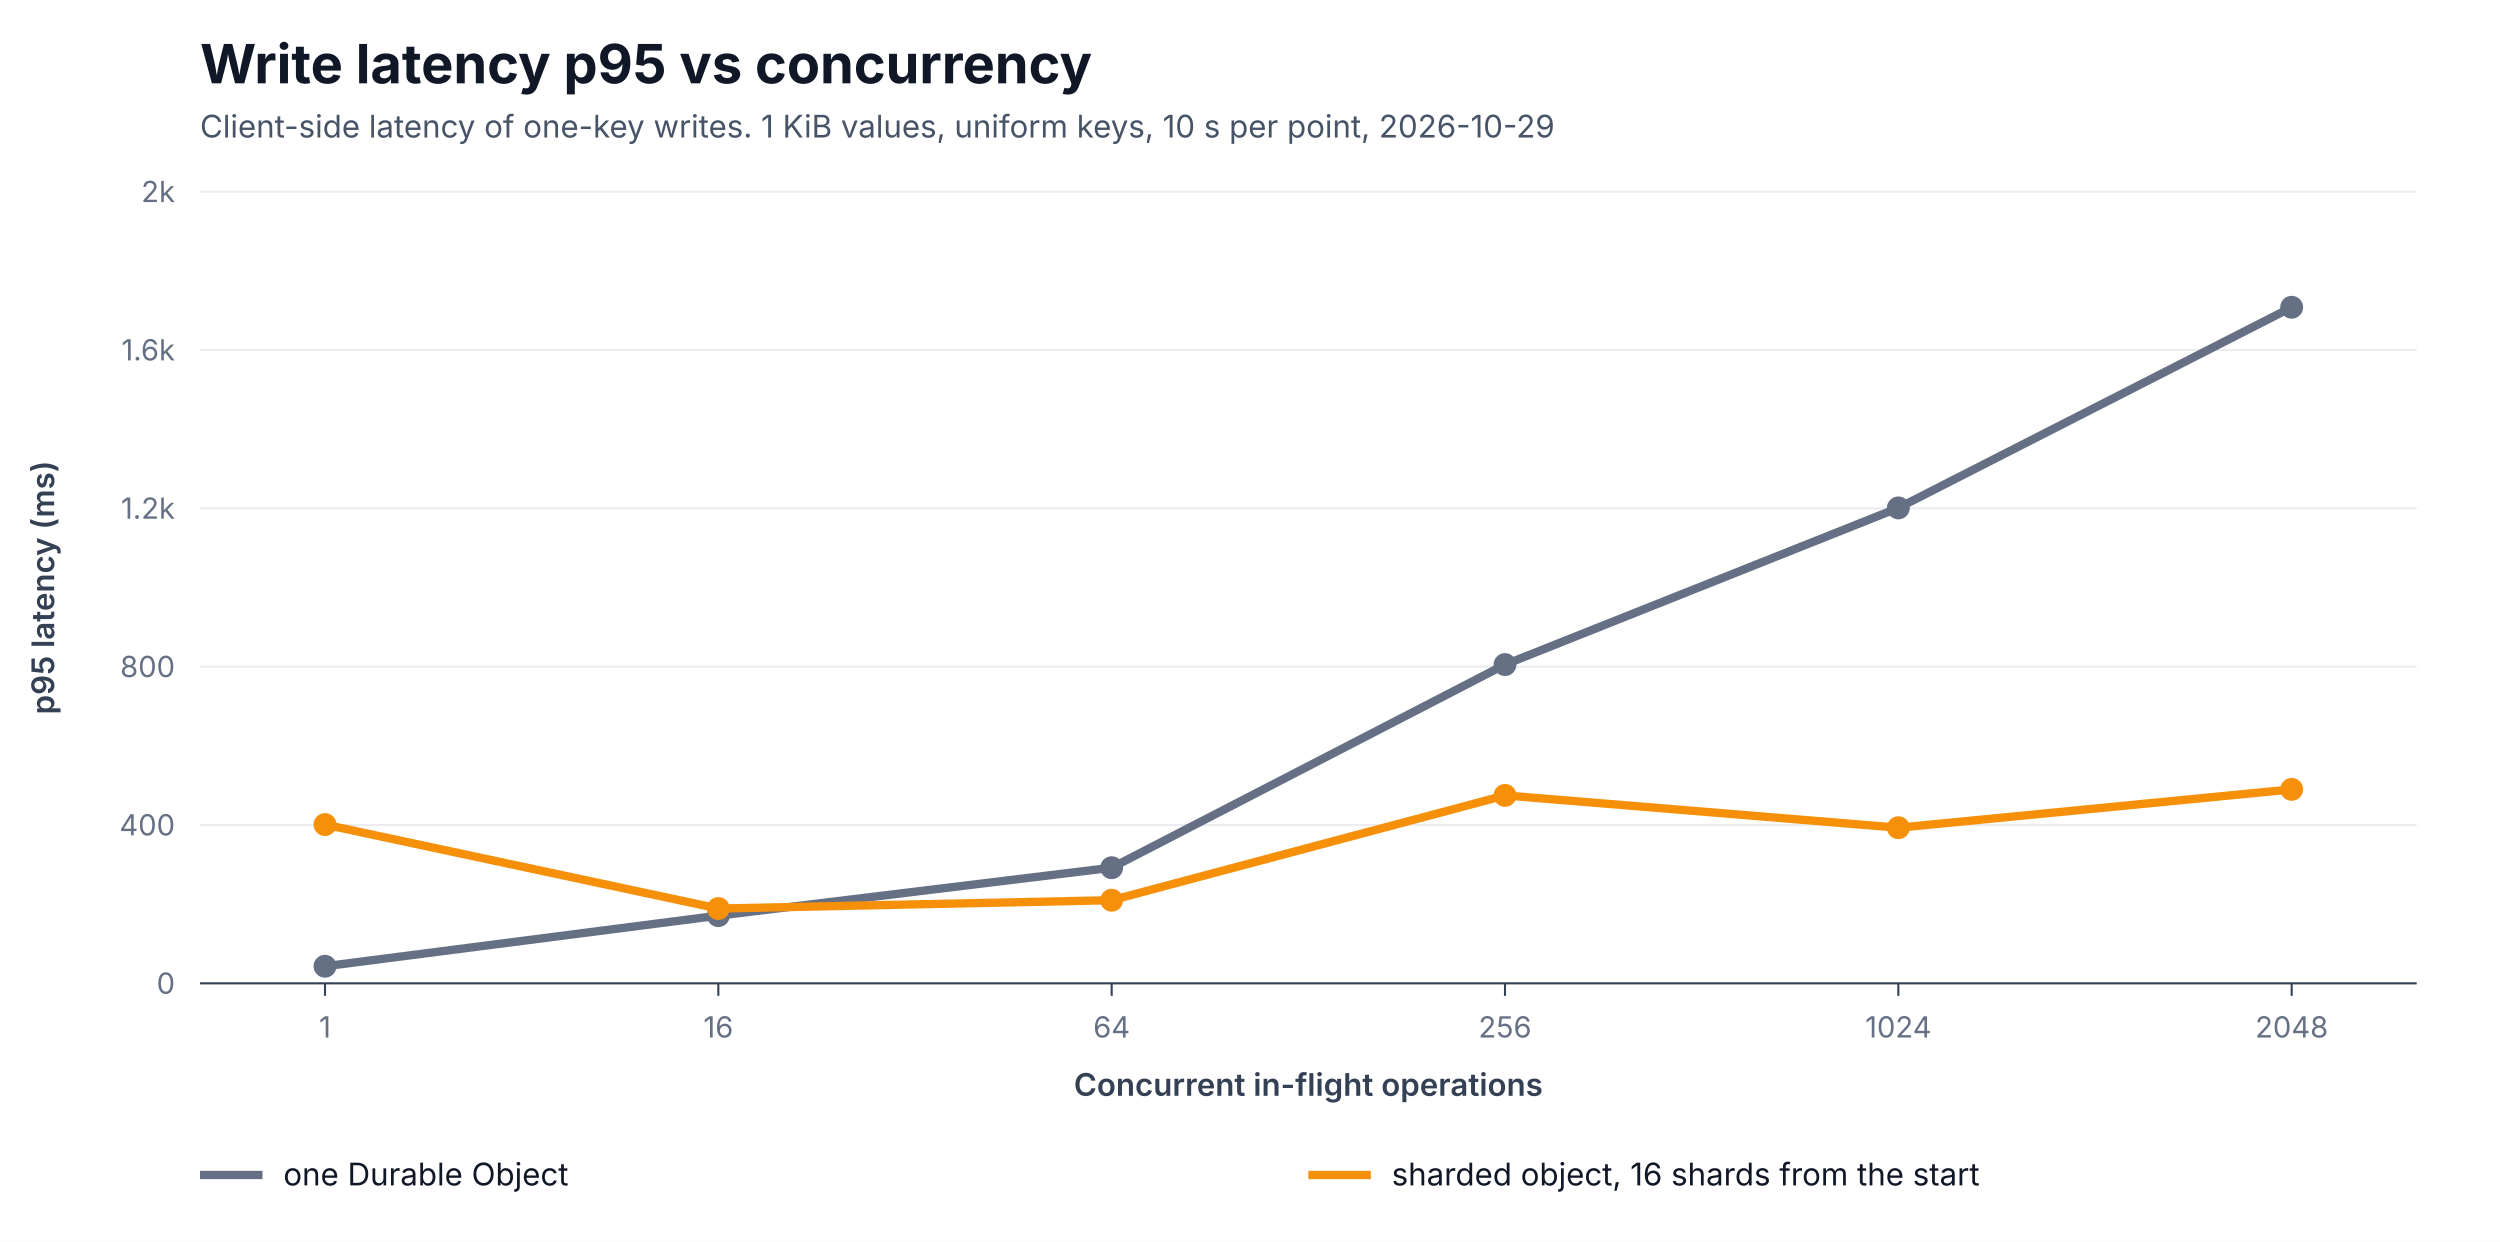
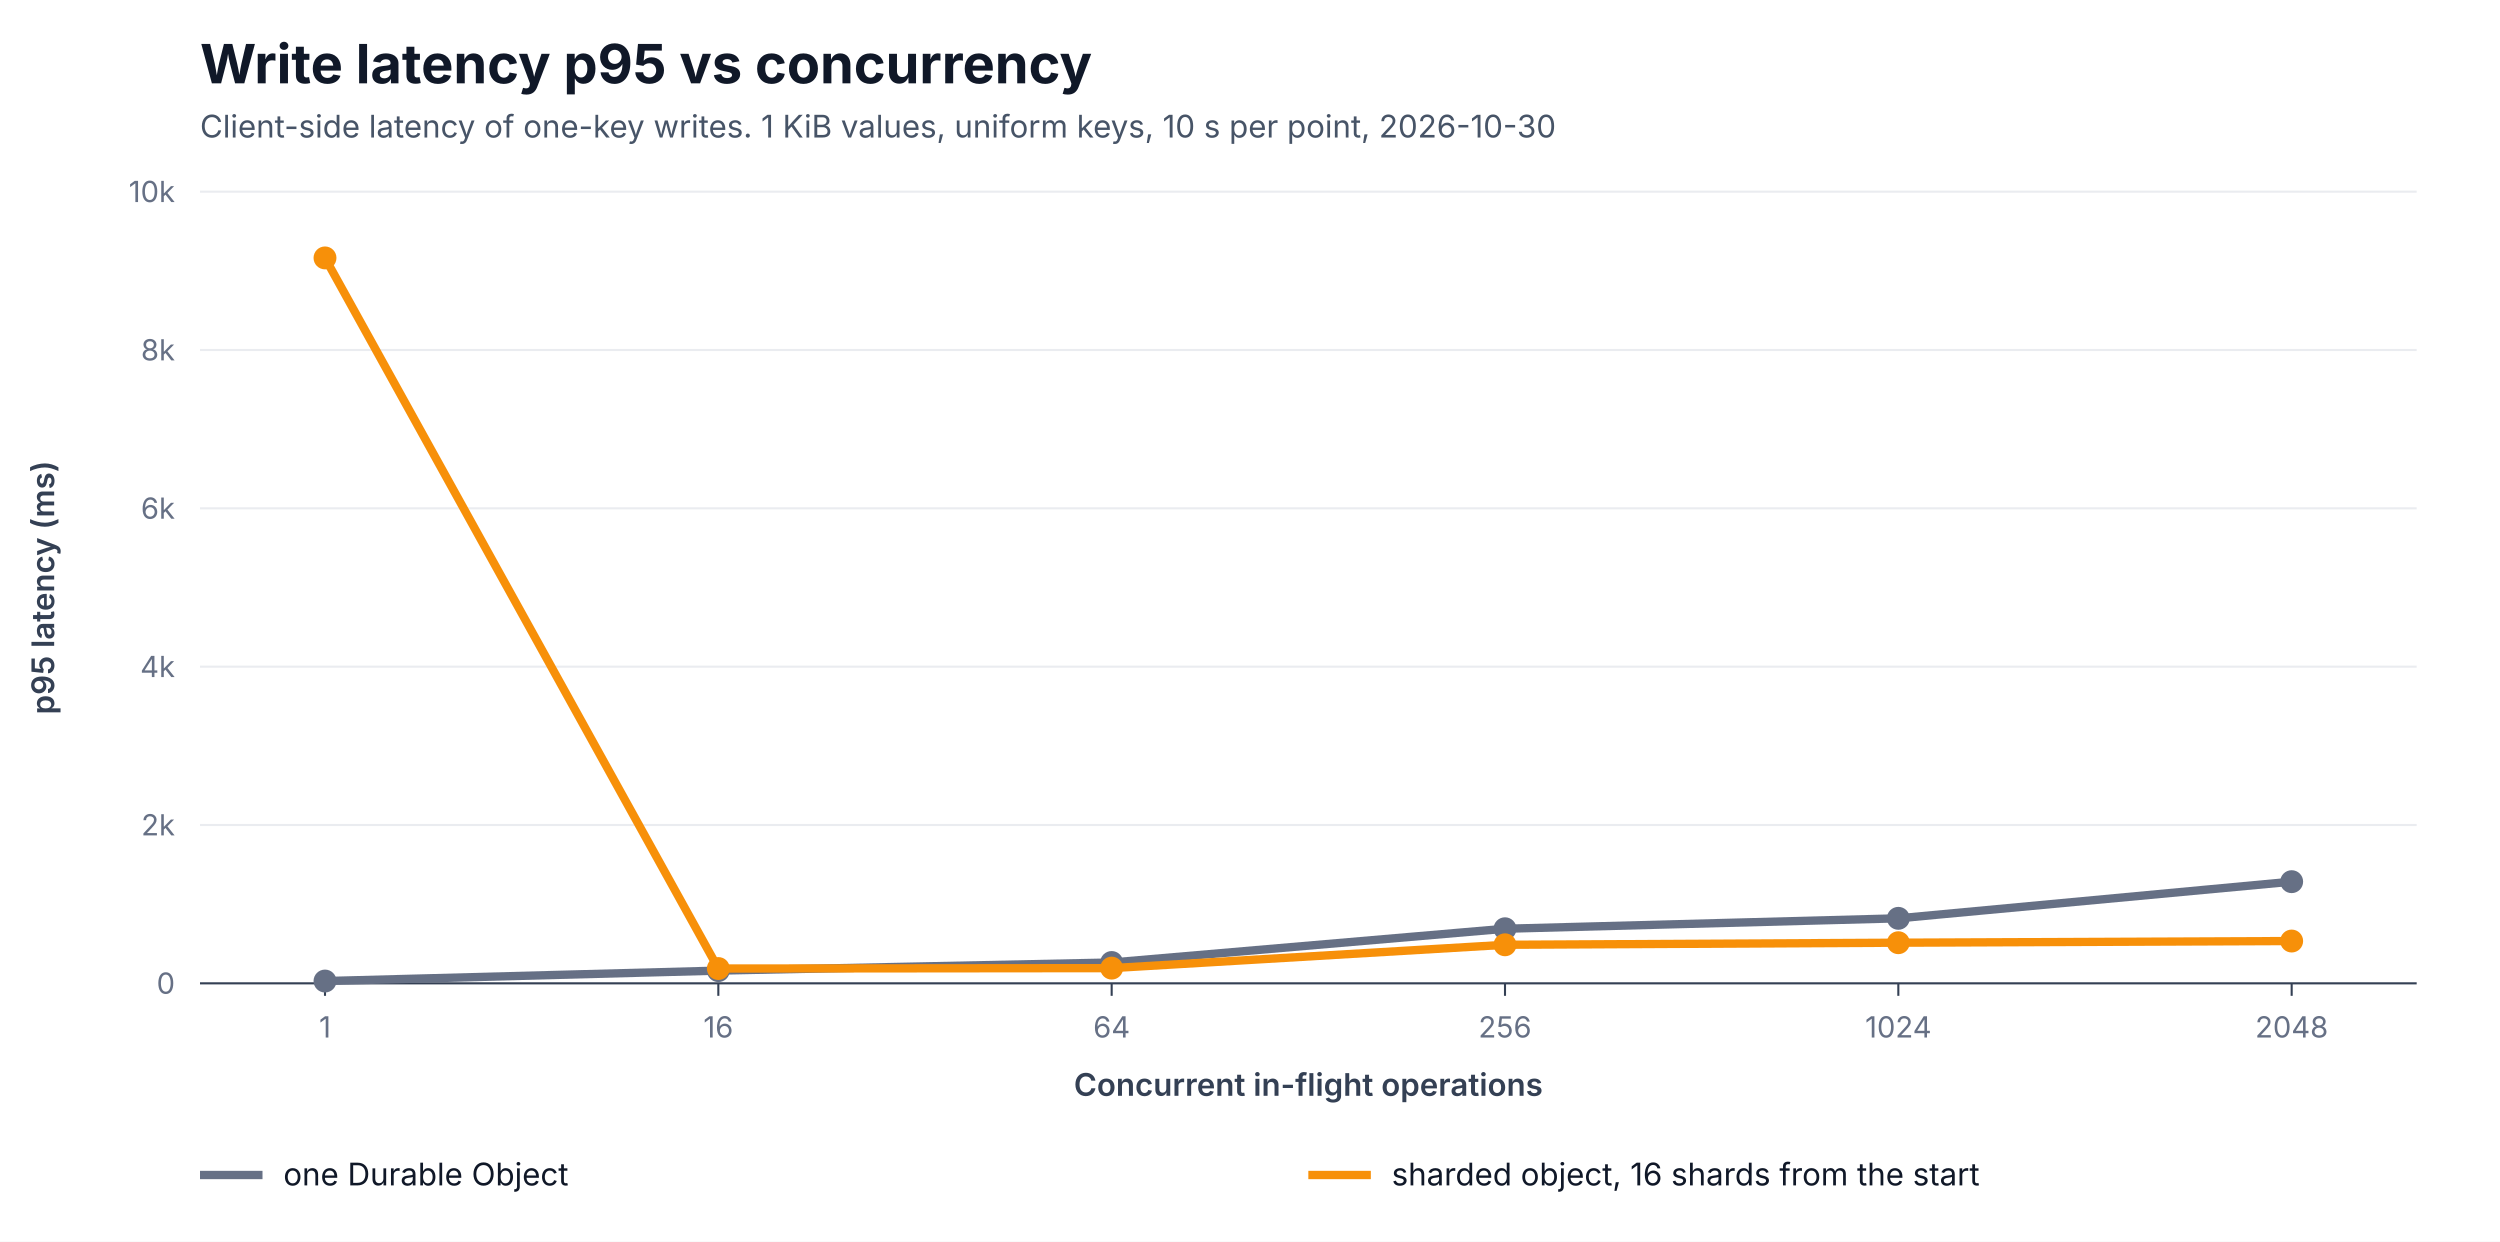
<svg xmlns="http://www.w3.org/2000/svg" width="1200" height="596" viewBox="0 0 1200 596">
  <style>text{font-family:Inter,ui-sans-serif,system-ui,-apple-system,sans-serif;fill:#101828}.title{font-size:26px;font-weight:700}.sub{font-size:15px;fill:#475467}.tick{font-size:14px;fill:#667085}.label{font-size:15px;font-weight:600;fill:#344054}.legend{font-size:15px}.grid{stroke:#eaecf0}.axisline{stroke:#344054}</style>
  <rect width="1200" height="596" fill="#fff" />
  <text x="96" y="40" class="title">Write latency p95 vs concurrency</text>
-   <text x="96" y="66" class="sub">Client-side latency of one-key writes. 1 KiB values, uniform keys, 10 s per point, 2026-10-29</text>
+   <text x="96" y="66" class="sub">Client-side latency of one-key writes. 1 KiB values, uniform keys, 10 s per point, 2026-10-30</text>
  <line x1="96" x2="1160" y1="472" y2="472" class="grid" />
  <text x="84" y="477" text-anchor="end" class="tick">0</text>
  <line x1="96" x2="1160" y1="396" y2="396" class="grid" />
-   <text x="84" y="401" text-anchor="end" class="tick">400</text>
+   <text x="84" y="401" text-anchor="end" class="tick">2k</text>
  <line x1="96" x2="1160" y1="320" y2="320" class="grid" />
-   <text x="84" y="325" text-anchor="end" class="tick">800</text>
+   <text x="84" y="325" text-anchor="end" class="tick">4k</text>
  <line x1="96" x2="1160" y1="244" y2="244" class="grid" />
-   <text x="84" y="249" text-anchor="end" class="tick">1.2k</text>
+   <text x="84" y="249" text-anchor="end" class="tick">6k</text>
  <line x1="96" x2="1160" y1="168" y2="168" class="grid" />
-   <text x="84" y="173" text-anchor="end" class="tick">1.6k</text>
+   <text x="84" y="173" text-anchor="end" class="tick">8k</text>
  <line x1="96" x2="1160" y1="92" y2="92" class="grid" />
-   <text x="84" y="97" text-anchor="end" class="tick">2k</text>
+   <text x="84" y="97" text-anchor="end" class="tick">10k</text>
  <line x1="96" x2="1160" y1="472" y2="472" class="axisline" />
  <line x1="156" x2="156" y1="472" y2="478" class="axisline" />
  <text x="156" y="498" text-anchor="middle" class="tick">1</text>
  <line x1="344.8" x2="344.8" y1="472" y2="478" class="axisline" />
  <text x="344.8" y="498" text-anchor="middle" class="tick">16</text>
  <line x1="533.6" x2="533.6" y1="472" y2="478" class="axisline" />
  <text x="533.6" y="498" text-anchor="middle" class="tick">64</text>
  <line x1="722.4" x2="722.4" y1="472" y2="478" class="axisline" />
  <text x="722.4" y="498" text-anchor="middle" class="tick">256</text>
  <line x1="911.2" x2="911.2" y1="472" y2="478" class="axisline" />
  <text x="911.2" y="498" text-anchor="middle" class="tick">1024</text>
  <line x1="1100" x2="1100" y1="472" y2="478" class="axisline" />
  <text x="1100" y="498" text-anchor="middle" class="tick">2048</text>
-   <polyline points="156.0,463.8 344.8,439.5 533.6,416.5 722.4,319.0 911.2,243.8 1100.0,147.5" fill="none" stroke="#667085" stroke-width="4" stroke-linejoin="round" />
-   <circle cx="156.0" cy="463.8" r="5.5" fill="#667085" />
-   <circle cx="344.8" cy="439.5" r="5.5" fill="#667085" />
-   <circle cx="533.6" cy="416.5" r="5.5" fill="#667085" />
-   <circle cx="722.4" cy="319.0" r="5.5" fill="#667085" />
-   <circle cx="911.2" cy="243.8" r="5.5" fill="#667085" />
-   <circle cx="1100.0" cy="147.5" r="5.5" fill="#667085" />
-   <polyline points="156.0,395.8 344.8,436.1 533.6,432.1 722.4,381.8 911.2,397.3 1100.0,378.9" fill="none" stroke="#f79009" stroke-width="4" stroke-linejoin="round" />
-   <circle cx="156.0" cy="395.8" r="5.5" fill="#f79009" />
-   <circle cx="344.8" cy="436.1" r="5.5" fill="#f79009" />
-   <circle cx="533.6" cy="432.1" r="5.5" fill="#f79009" />
-   <circle cx="722.4" cy="381.8" r="5.5" fill="#f79009" />
-   <circle cx="911.2" cy="397.3" r="5.5" fill="#f79009" />
-   <circle cx="1100.0" cy="378.9" r="5.5" fill="#f79009" />
+   <polyline points="156.0,470.9 344.8,465.9 533.6,462.0 722.4,445.8 911.2,440.8 1100.0,423.2" fill="none" stroke="#667085" stroke-width="4" stroke-linejoin="round" />
+   <circle cx="156.0" cy="470.9" r="5.5" fill="#667085" />
+   <circle cx="344.8" cy="465.9" r="5.5" fill="#667085" />
+   <circle cx="533.6" cy="462.0" r="5.5" fill="#667085" />
+   <circle cx="722.4" cy="445.8" r="5.5" fill="#667085" />
+   <circle cx="911.2" cy="440.8" r="5.5" fill="#667085" />
+   <circle cx="1100.0" cy="423.2" r="5.5" fill="#667085" />
+   <polyline points="156.0,123.8 344.8,464.9 533.6,464.7 722.4,453.5 911.2,452.5 1100.0,451.7" fill="none" stroke="#f79009" stroke-width="4" stroke-linejoin="round" />
+   <circle cx="156.0" cy="123.8" r="5.5" fill="#f79009" />
+   <circle cx="344.8" cy="464.9" r="5.5" fill="#f79009" />
+   <circle cx="533.6" cy="464.7" r="5.5" fill="#f79009" />
+   <circle cx="722.4" cy="453.5" r="5.5" fill="#f79009" />
+   <circle cx="911.2" cy="452.5" r="5.5" fill="#f79009" />
+   <circle cx="1100.0" cy="451.7" r="5.5" fill="#f79009" />
  <text x="628" y="526" text-anchor="middle" class="label">Concurrent in-flight operations</text>
  <text transform="translate(26,282) rotate(-90)" text-anchor="middle" class="label">p95 latency (ms)</text>
  <g transform="translate(96,564)">
    <line x1="0" x2="30" y1="0" y2="0" stroke="#667085" stroke-width="4" />
    <text x="40" y="5" class="legend">one Durable Object</text>
  </g>
  <g transform="translate(628,564)">
    <line x1="0" x2="30" y1="0" y2="0" stroke="#f79009" stroke-width="4" />
    <text x="40" y="5" class="legend">sharded object, 16 shards from the start</text>
  </g>
</svg>
